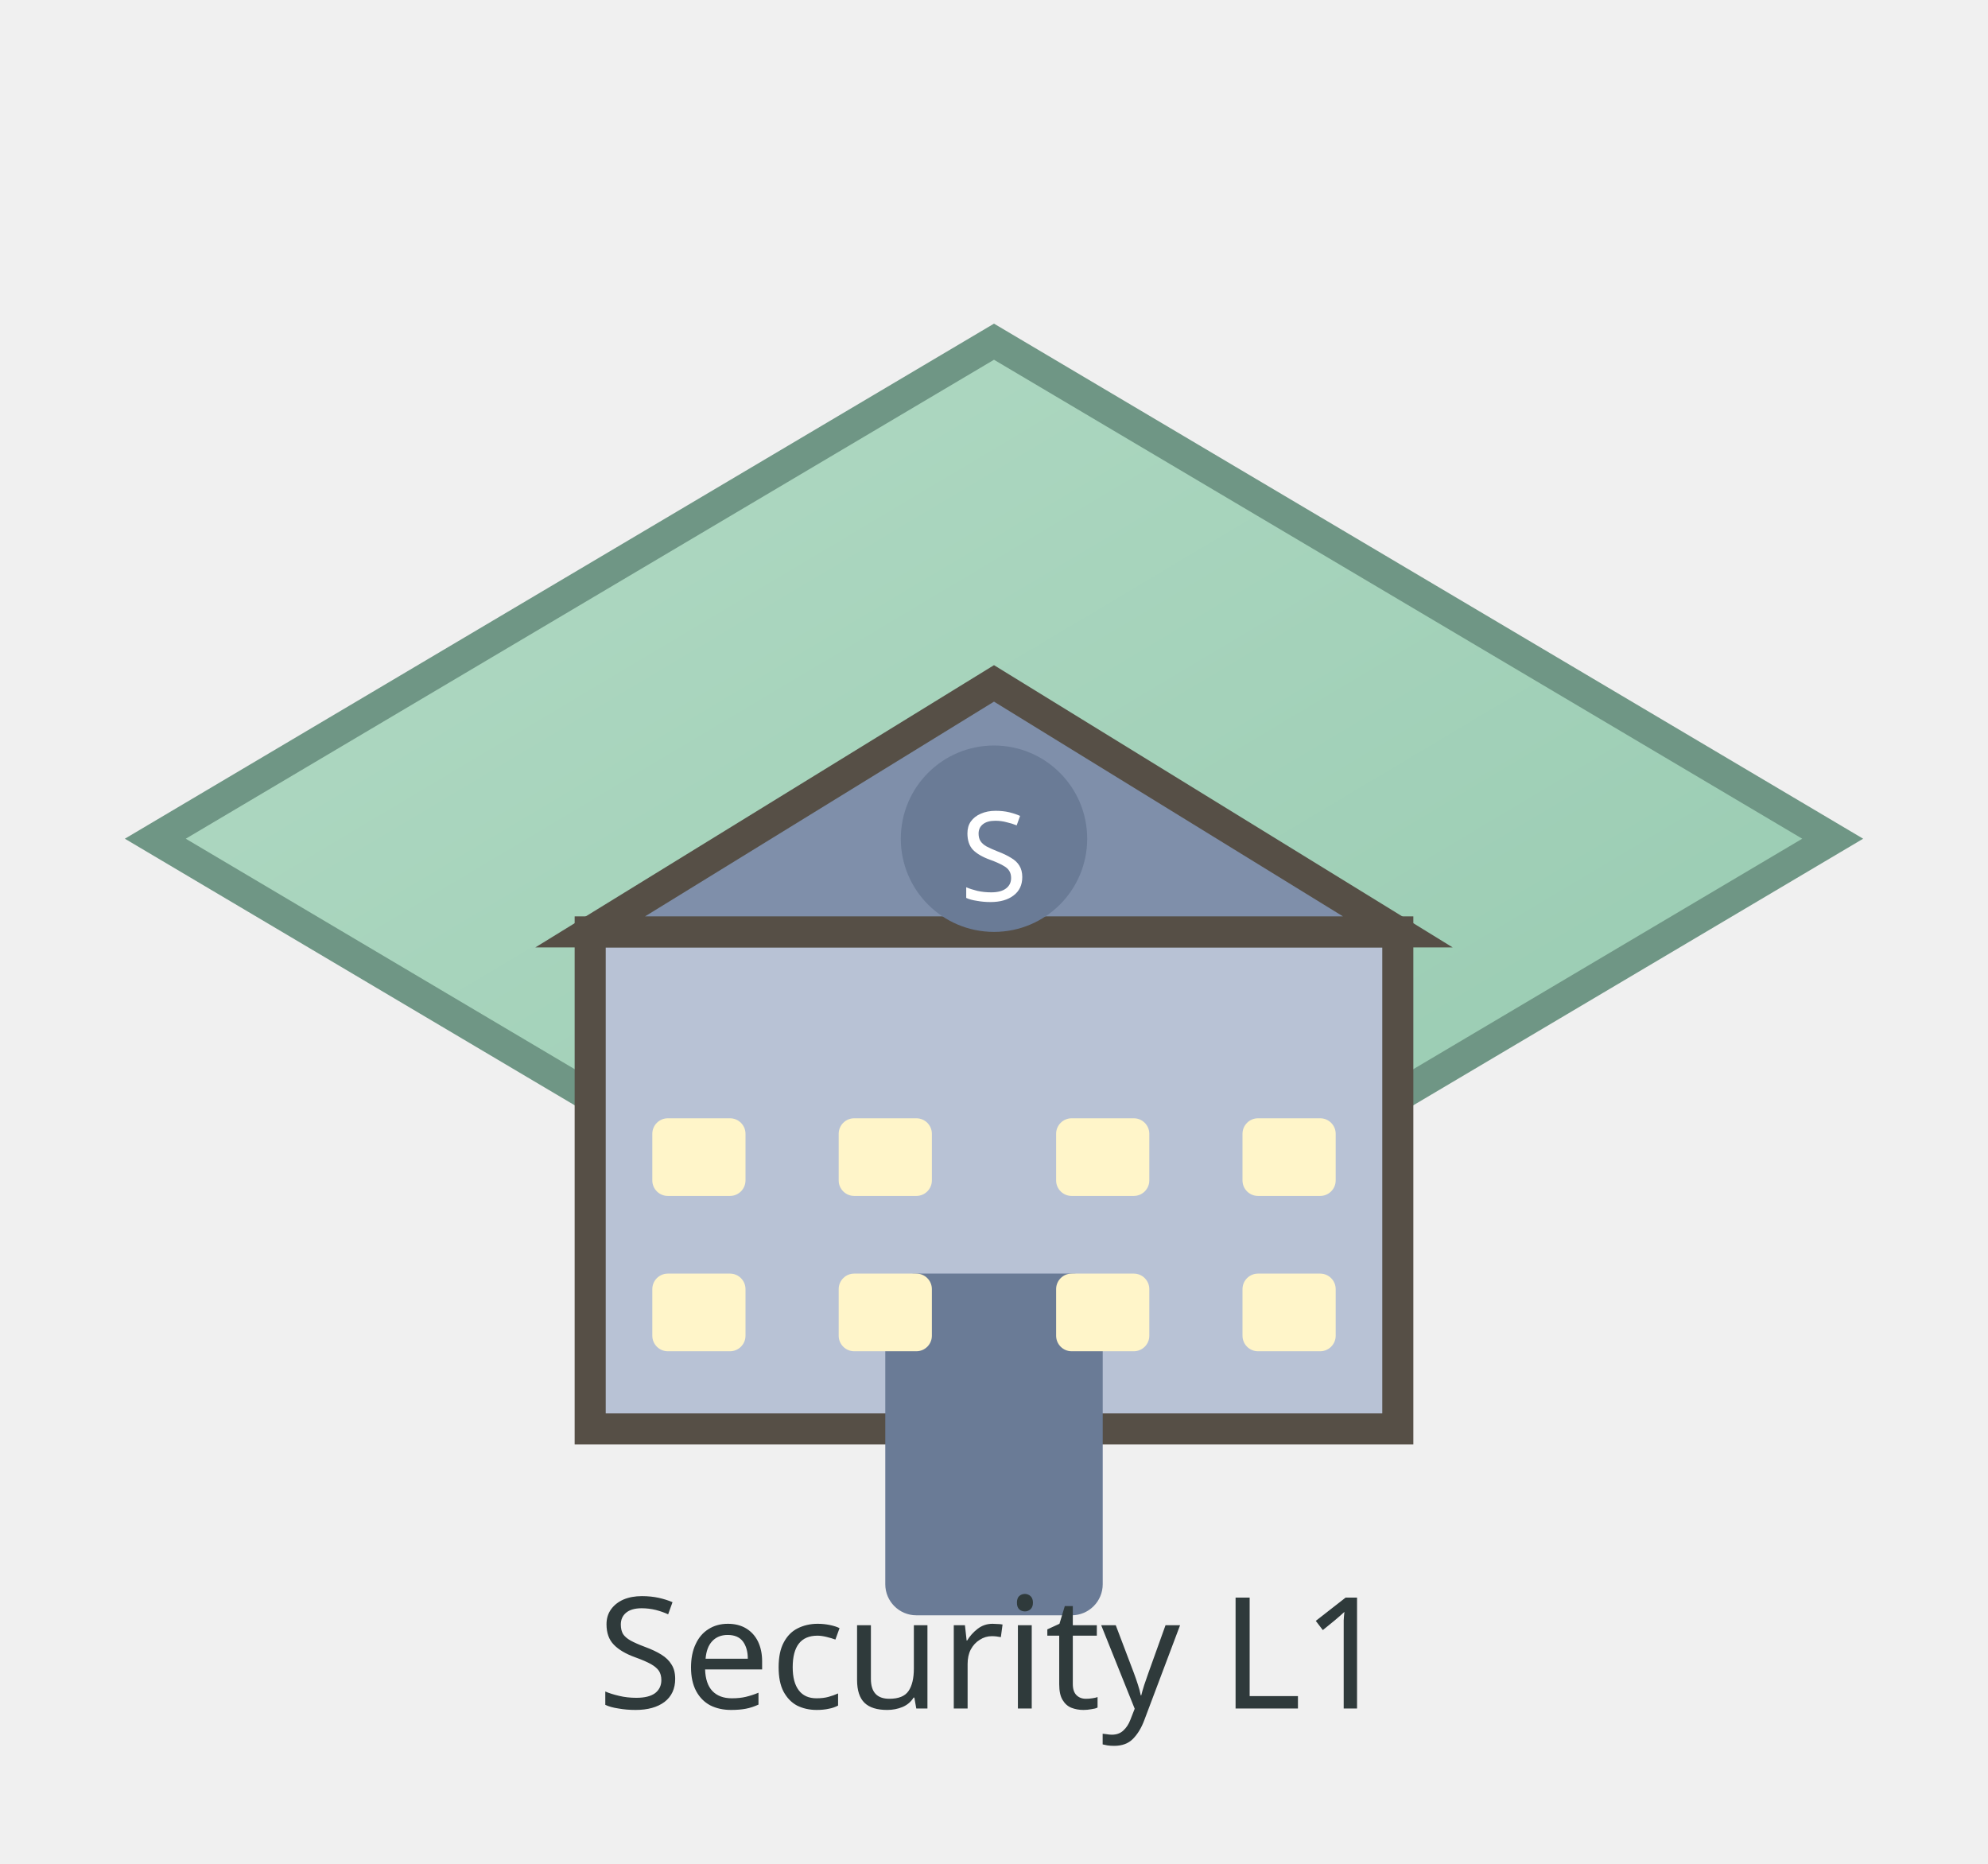
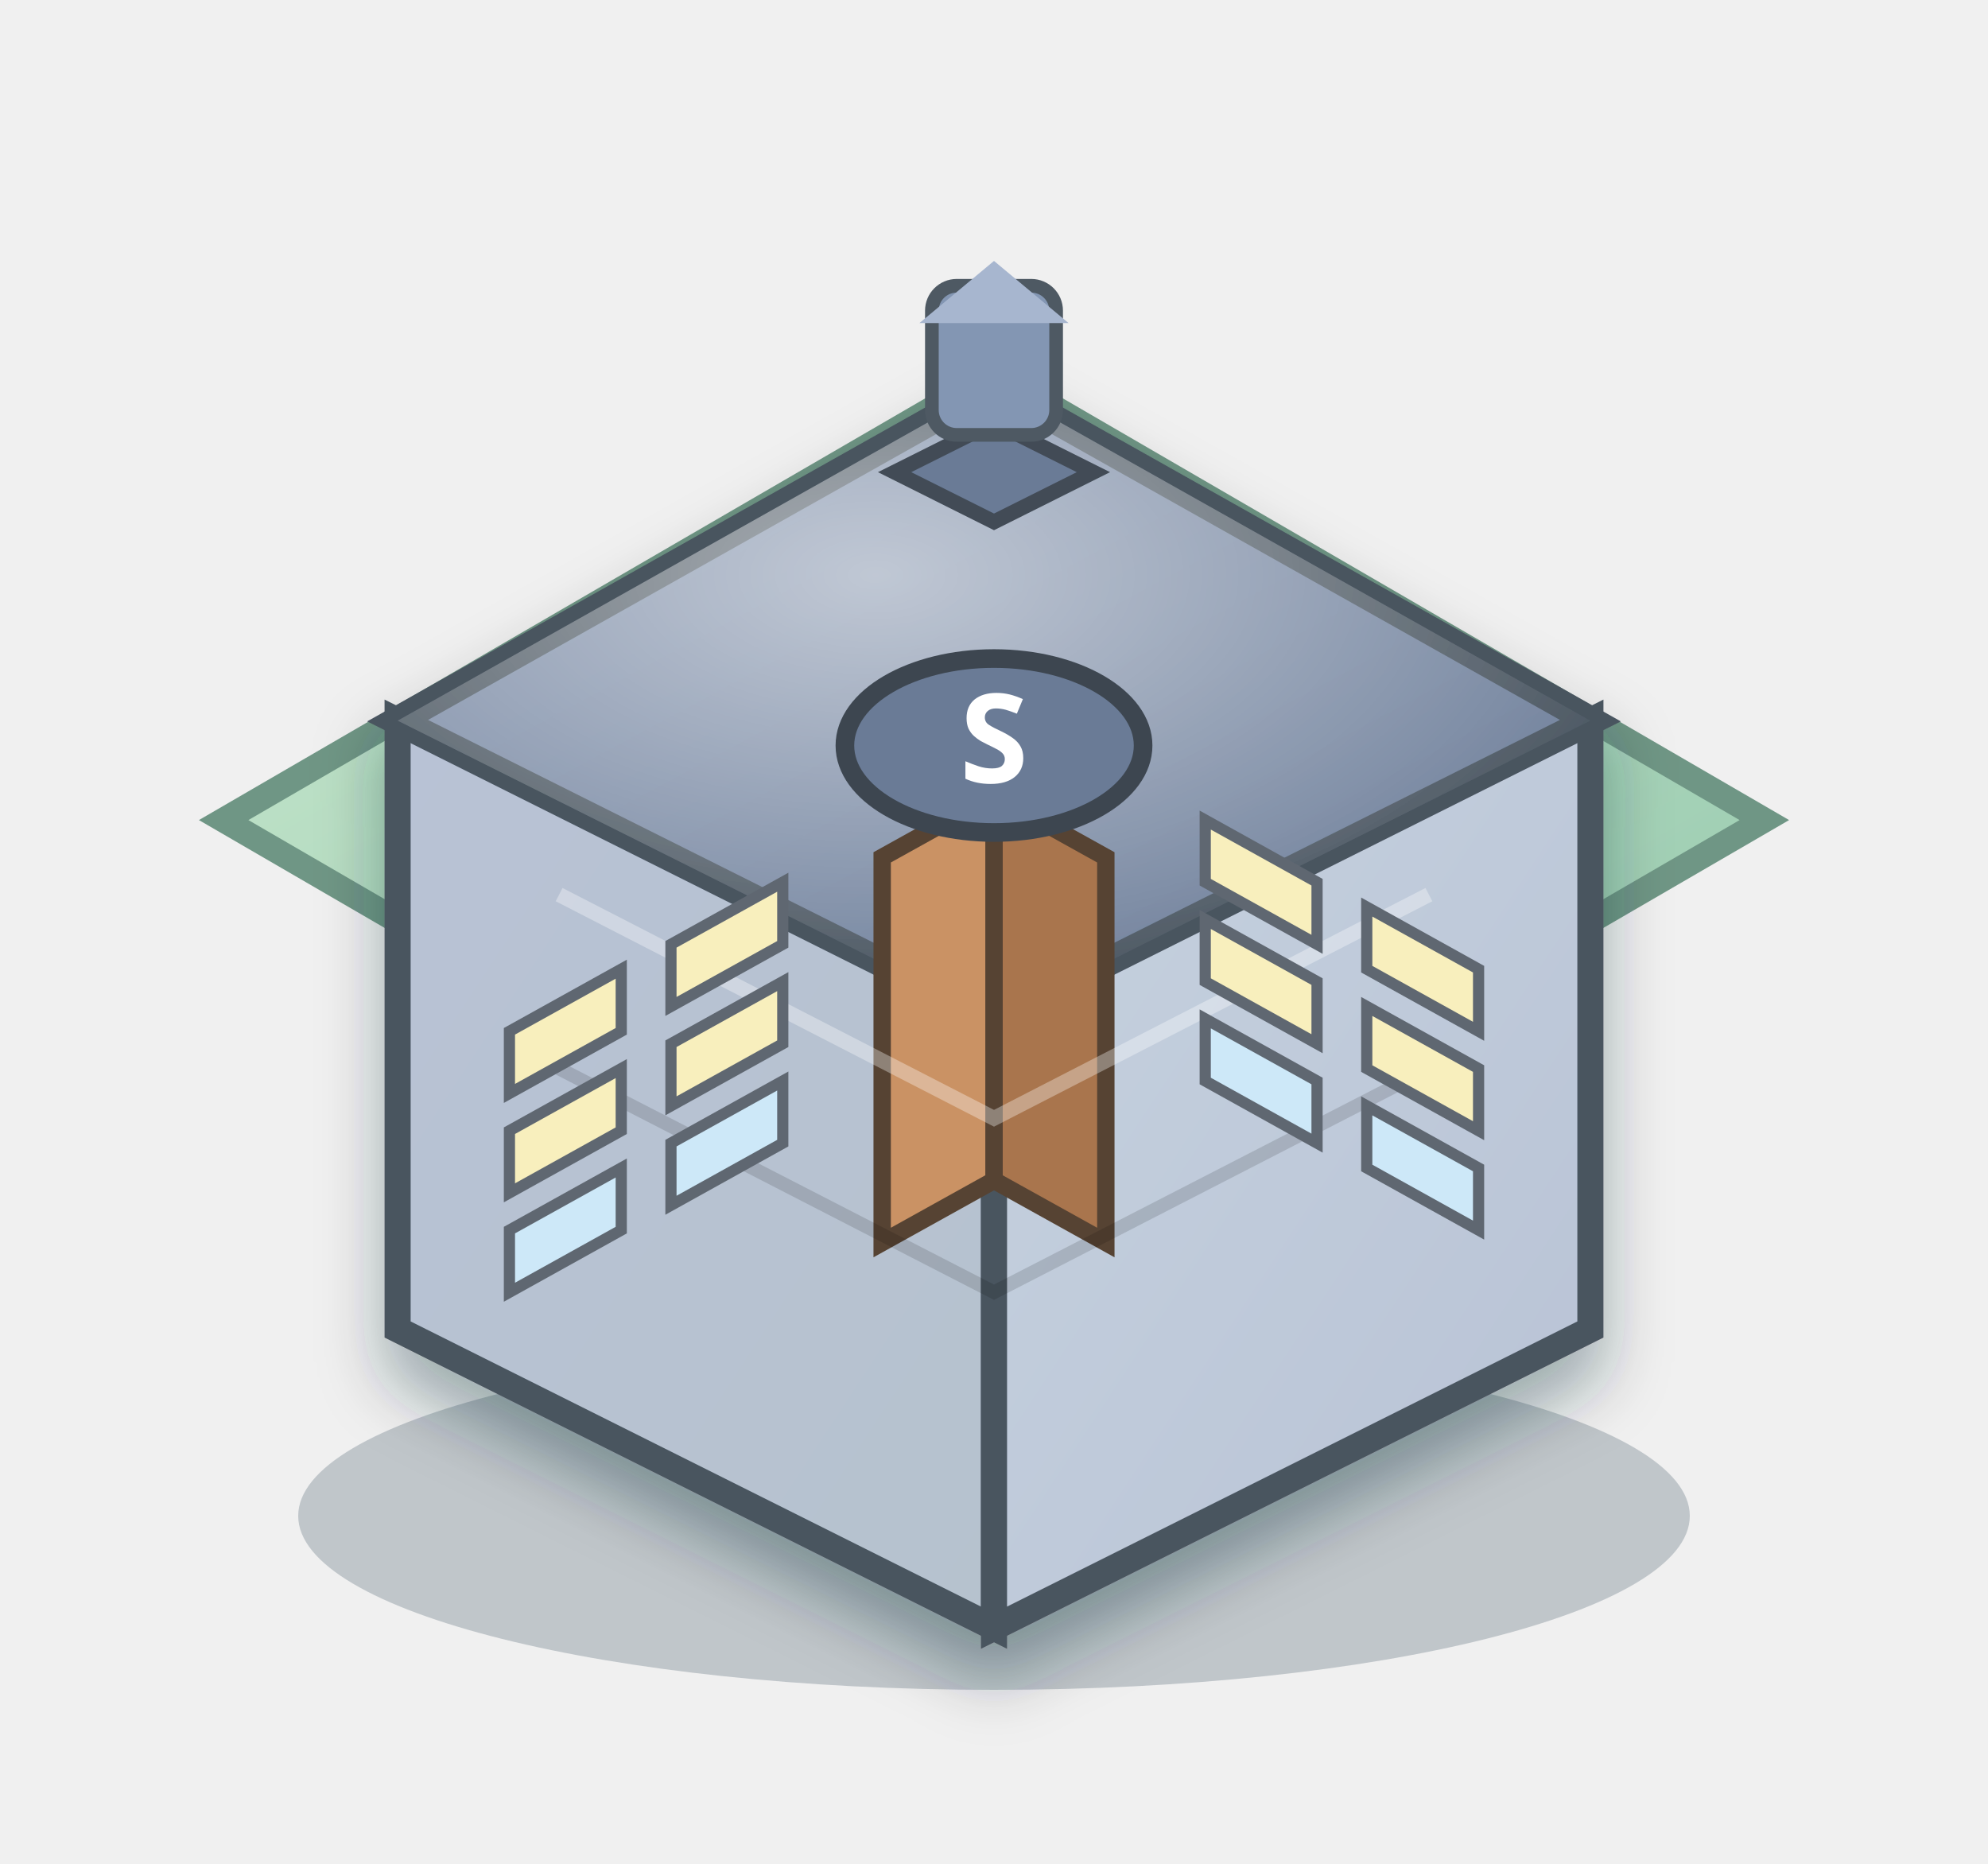
- <svg xmlns="http://www.w3.org/2000/svg" width="128" height="120" viewBox="0 0 128 120" fill="none">
+ <svg xmlns="http://www.w3.org/2000/svg" width="160" height="150" viewBox="0 0 160 150" fill="none">
  <defs>
    <linearGradient id="ground" x1="0" y1="0" x2="1" y2="1">
-       <stop offset="0%" stop-color="#b3dbc5" />
-       <stop offset="100%" stop-color="#95c9af" />
+       <stop offset="0%" stop-color="#c7e7cd" />
+       <stop offset="100%" stop-color="#95c8ad" />
    </linearGradient>
+     <linearGradient id="roofFace" x1="0" y1="0" x2="1" y2="1">
+       <stop offset="0%" stop-color="#7f8faa" />
+       <stop offset="100%" stop-color="#6a7b96" />
+     </linearGradient>
+     <linearGradient id="wallL" x1="0" y1="0" x2="1" y2="1">
+       <stop offset="0%" stop-color="#b8c2d5" />
+       <stop offset="100%" stop-color="#b6c2ce" />
+     </linearGradient>
+     <linearGradient id="wallR" x1="0" y1="0" x2="1" y2="1">
+       <stop offset="0%" stop-color="#c6d2df" />
+       <stop offset="100%" stop-color="#b8c2d5" />
+     </linearGradient>
+     <radialGradient id="roofSpec" cx="40%" cy="30%" r="70%">
+       <stop offset="0%" stop-color="#ffffff88" />
+       <stop offset="100%" stop-color="#ffffff00" />
+     </radialGradient>
+     <filter id="softShadow" x="-20%" y="-20%" width="140%" height="140%">
+       <feDropShadow dx="0" dy="3" stdDeviation="2.6" flood-color="#122a38" flood-opacity="0.35" />
+     </filter>
  </defs>
-   <polygon points="64,22 118,54 64,86 10,54" fill="url(#ground)" stroke="#6f9685" stroke-width="2" />
-   <polygon points="38,60 90,60 90,92 38,92" fill="#b8c2d5" stroke="#564f46" stroke-width="2" />
-   <polygon points="38,60 64,44 90,60" fill="#7f8faa" stroke="#564f46" stroke-width="2" />
-   <rect x="57" y="82" width="14" height="22" rx="2" fill="#6a7b96" />
-   <rect x="42" y="72" width="6" height="5" rx="1" fill="#fff5c9" />
-   <rect x="54" y="72" width="6" height="5" rx="1" fill="#fff5c9" />
-   <rect x="68" y="72" width="6" height="5" rx="1" fill="#fff5c9" />
-   <rect x="80" y="72" width="6" height="5" rx="1" fill="#fff5c9" />
-   <rect x="42" y="82" width="6" height="5" rx="1" fill="#fff5c9" />
-   <rect x="54" y="82" width="6" height="5" rx="1" fill="#fff5c9" />
-   <rect x="68" y="82" width="6" height="5" rx="1" fill="#fff5c9" />
-   <rect x="80" y="82" width="6" height="5" rx="1" fill="#fff5c9" />
-   <circle cx="64" cy="54" r="6" fill="#6a7b96" />
-   <text x="64" y="58" font-size="8" text-anchor="middle" fill="#ffffff" font-family="Verdana">S</text>
-   <text x="64" y="110" font-size="10" text-anchor="middle" fill="#2f3a3b" font-family="Verdana">Security L1</text>
+   <ellipse cx="80" cy="122" rx="56" ry="14" fill="#173246" opacity="0.22" />
+   <polygon points="80,30 142,66 80,102 18,66" fill="url(#ground)" stroke="#6f9685" stroke-width="2" />
+   <g filter="url(#softShadow)">
+     <polygon points="32,58 80,82 80,131 32,107" fill="url(#wallL)" stroke="#48545f" stroke-width="2.1" />
+     <polygon points="128,58 80,82 80,131 128,107" fill="url(#wallR)" stroke="#48545f" stroke-width="2.1" />
+     <polygon points="80,31 128,58 80,82 32,58" fill="url(#roofFace)" stroke="#48545f" stroke-width="2.3" />
+     <polygon points="80,31 128,58 80,82 32,58" fill="url(#roofSpec)" />
+   </g>
+   <polygon points="80,64 89,69 89,100 80,95" fill="#a9754d" stroke="#564333" stroke-width="1.4" />
+   <polygon points="80,64 71,69 71,100 80,95" fill="#ca9264" stroke="#564333" stroke-width="1.4" />
+   <polyline points="45,72 80,90 115,72" stroke="#ffffff55" stroke-width="1.2" />
+   <polyline points="45,86 80,104 115,86" stroke="#00000022" stroke-width="1.1" />
+   <polygon points="97,66 106,71 106,76 97,71" fill="#f8efbd" stroke="#5f6771" stroke-width="0.9" />
+   <polygon points="110,73 119,78 119,83 110,78" fill="#f8efbd" stroke="#5f6771" stroke-width="0.9" />
+   <polygon points="97,74 106,79 106,84 97,79" fill="#f8efbd" stroke="#5f6771" stroke-width="0.9" />
+   <polygon points="110,81 119,86 119,91 110,86" fill="#f8efbd" stroke="#5f6771" stroke-width="0.9" />
+   <polygon points="97,82 106,87 106,92 97,87" fill="#cde8f8" stroke="#5f6771" stroke-width="0.9" />
+   <polygon points="110,89 119,94 119,99 110,94" fill="#cde8f8" stroke="#5f6771" stroke-width="0.9" />
+   <polygon points="63,71 54,76 54,81 63,76" fill="#f8efbd" stroke="#5f6771" stroke-width="0.9" />
+   <polygon points="50,78 41,83 41,88 50,83" fill="#f8efbd" stroke="#5f6771" stroke-width="0.9" />
+   <polygon points="63,79 54,84 54,89 63,84" fill="#f8efbd" stroke="#5f6771" stroke-width="0.9" />
+   <polygon points="50,86 41,91 41,96 50,91" fill="#f8efbd" stroke="#5f6771" stroke-width="0.9" />
+   <polygon points="63,87 54,92 54,97 63,92" fill="#cde8f8" stroke="#5f6771" stroke-width="0.9" />
+   <polygon points="50,94 41,99 41,104 50,99" fill="#cde8f8" stroke="#5f6771" stroke-width="0.9" />
+   <ellipse cx="80" cy="60" rx="12" ry="7" fill="#6a7b96" stroke="#3d4650" stroke-width="1.5" />
+   <text x="80" y="63" font-size="10" text-anchor="middle" fill="#ffffff" font-family="Verdana" font-weight="700">S</text>
+   <polygon points="72,38 80,34 88,38 80,42" fill="#6a7b96" stroke="#424b56" stroke-width="1.2" />
+   <rect x="75" y="23" width="10" height="12" rx="2" fill="#8396b3" stroke="#4e5963" stroke-width="1.1" />
+   <path d="M80 21 L86 26 L74 26 Z" fill="#a7b6cf" />
</svg>
